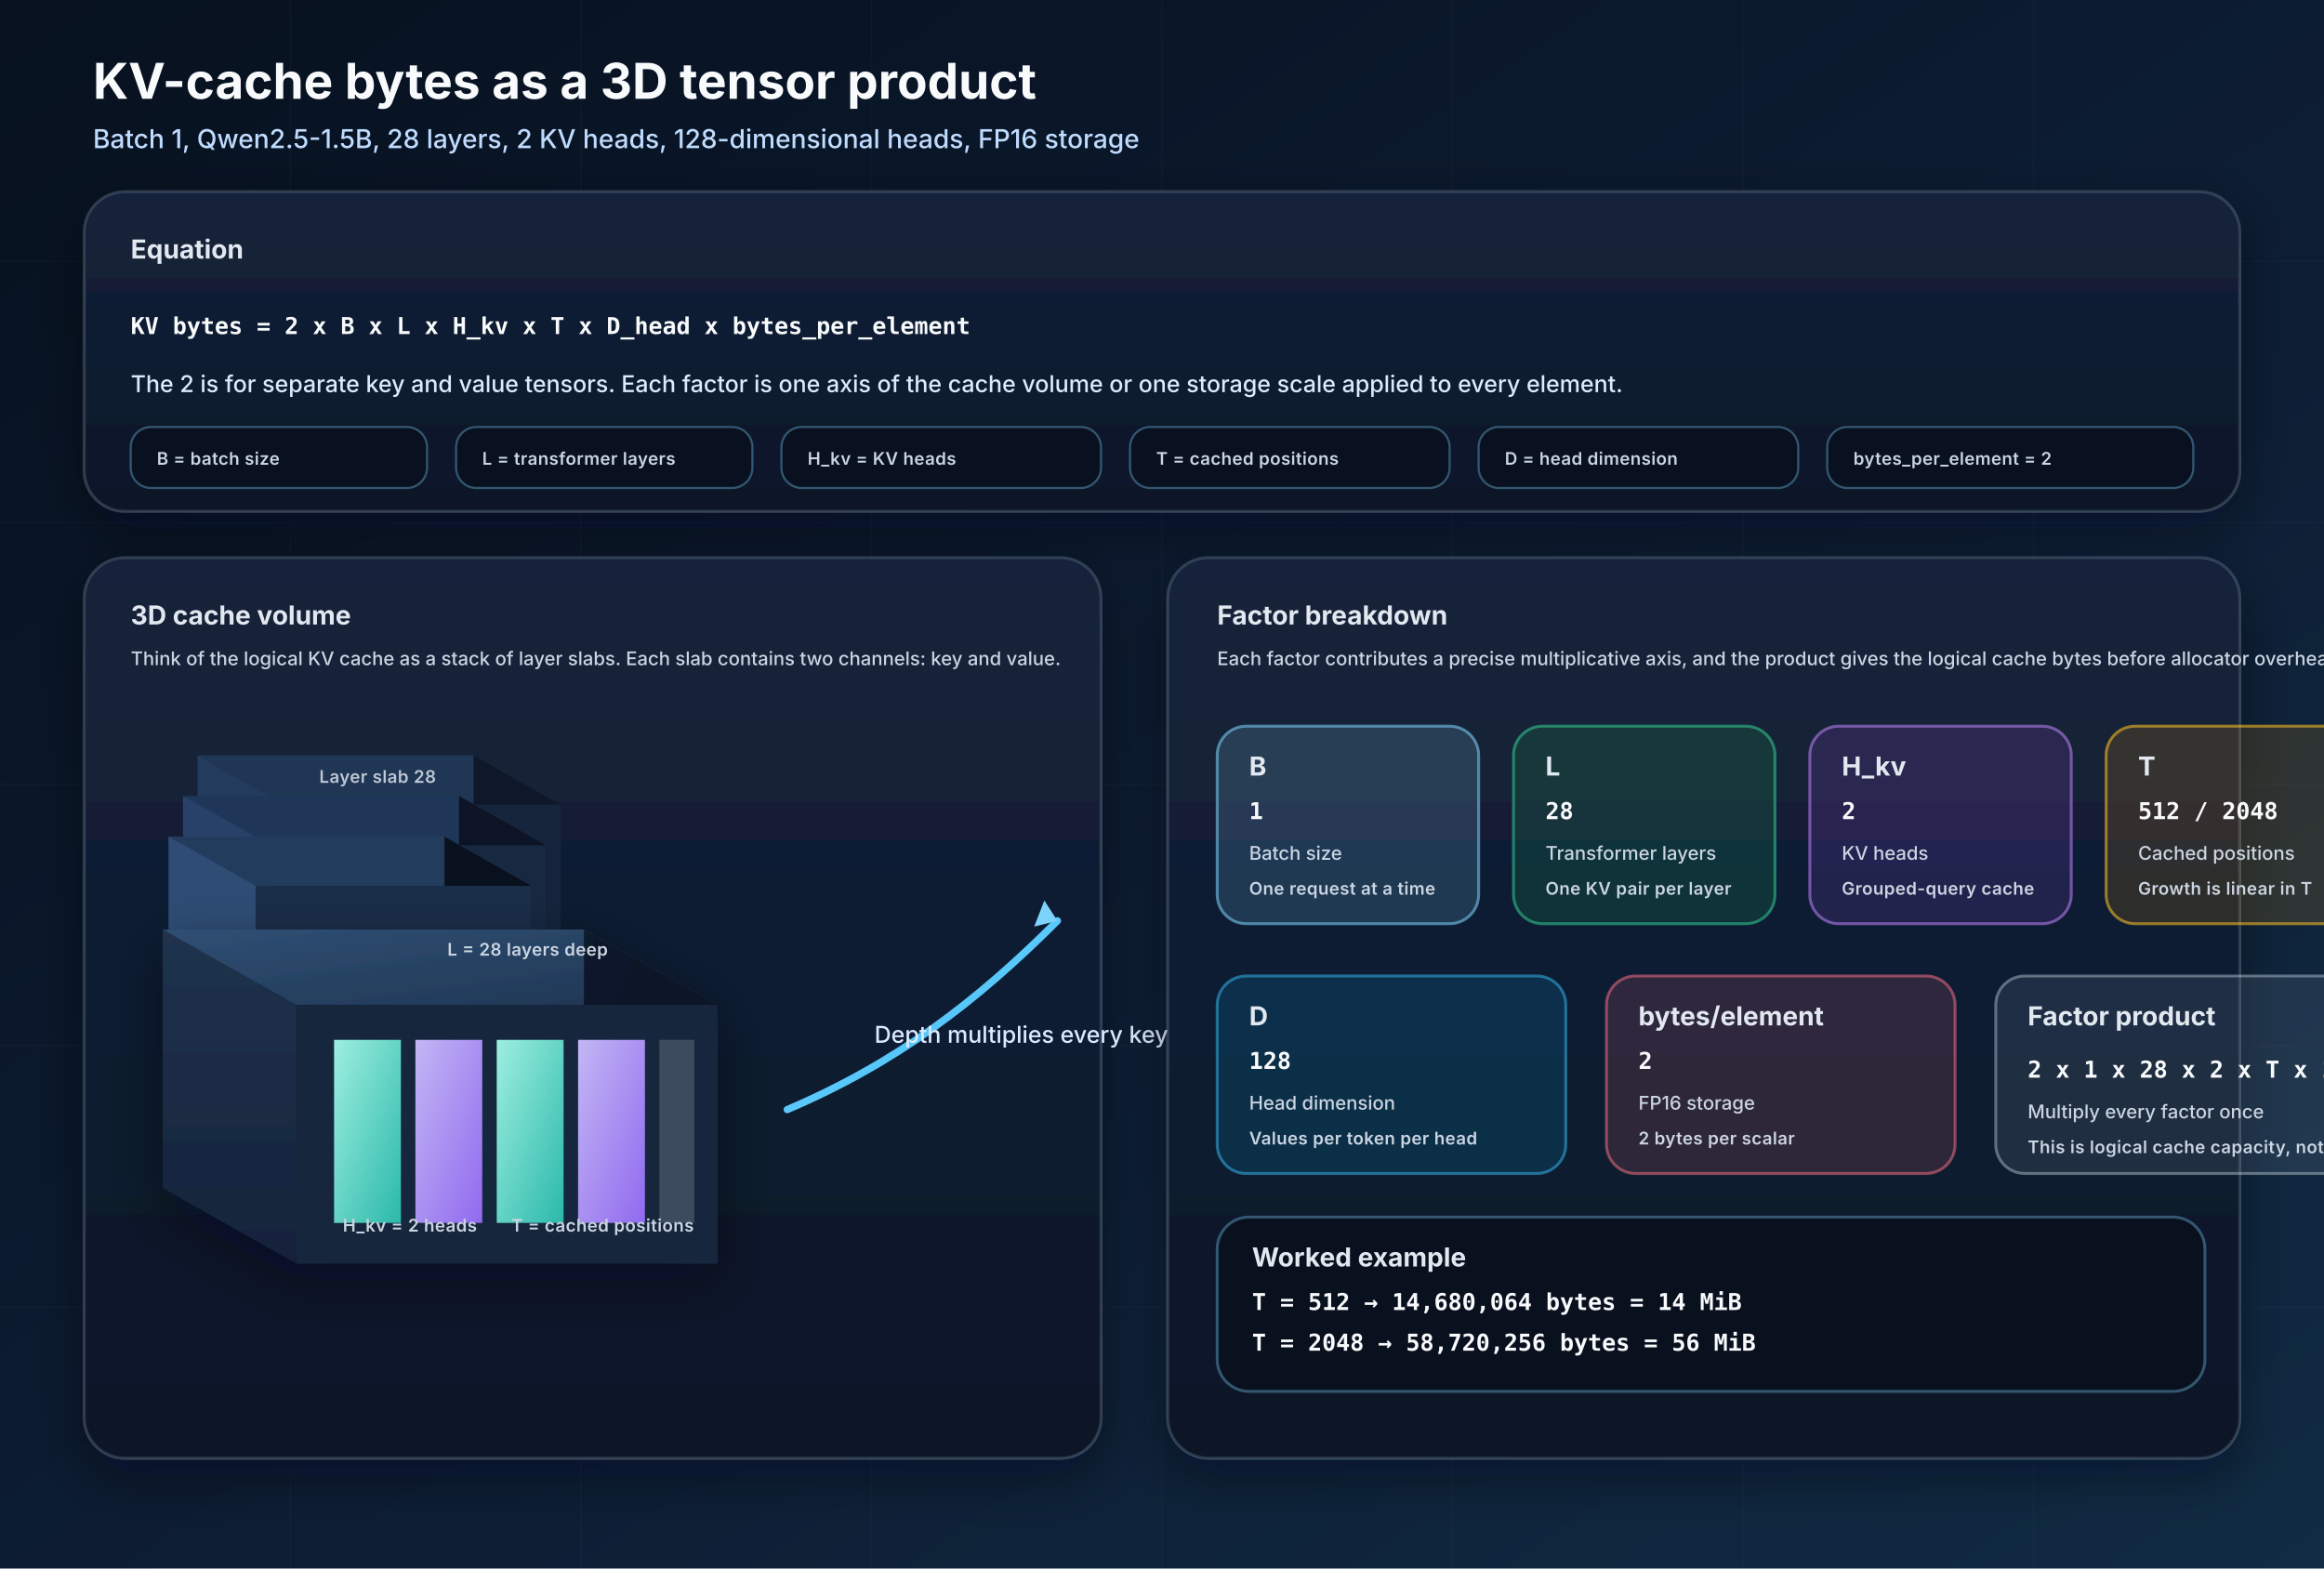
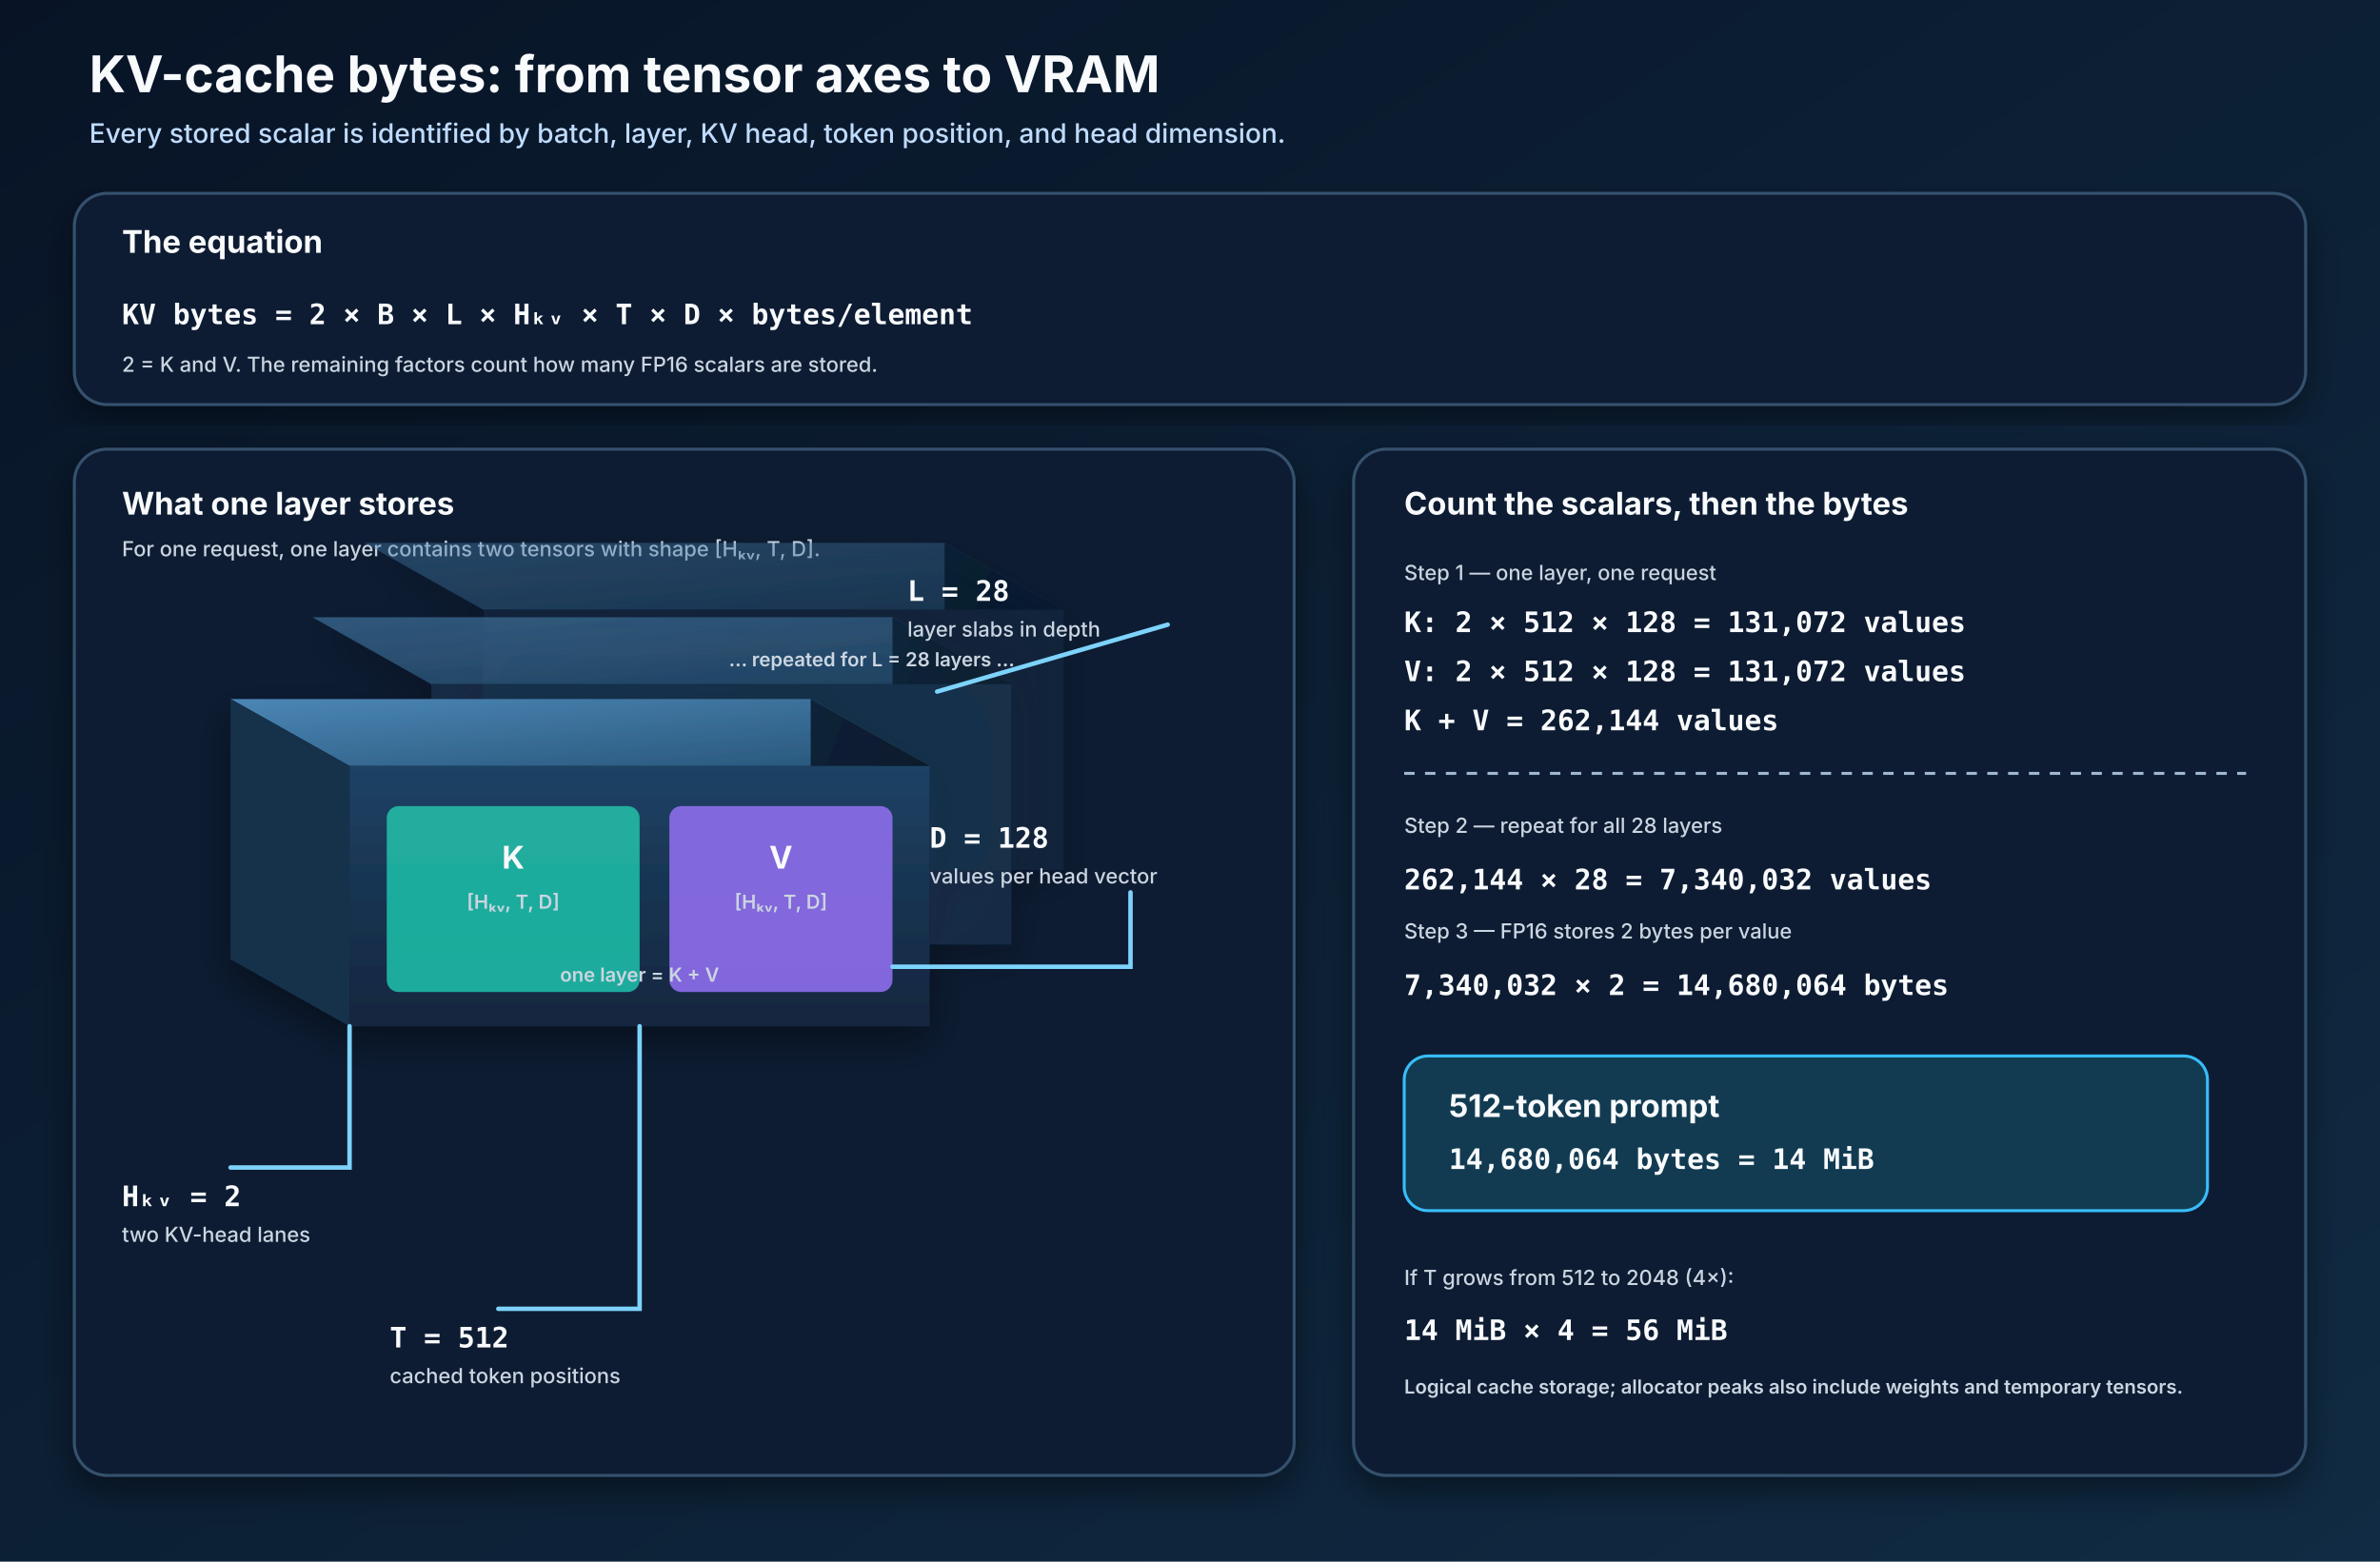
- <svg xmlns="http://www.w3.org/2000/svg" width="1600" height="1080" viewBox="0 0 1600 1080" role="img" aria-labelledby="title desc">
+ <svg xmlns="http://www.w3.org/2000/svg" width="1600" height="1050" viewBox="0 0 1600 1050" role="img" aria-labelledby="title desc">
  <defs>
-     <linearGradient id="bg" x1="0" y1="0" x2="1" y2="1">
-       <stop offset="0%" stop-color="#07111f" />
-       <stop offset="55%" stop-color="#0d1d33" />
-       <stop offset="100%" stop-color="#102b43" />
+     <linearGradient id="bg" x2="1" y2="1">
+       <stop stop-color="#081426" />
+       <stop offset="1" stop-color="#102b43" />
    </linearGradient>
-     <linearGradient id="panel" x1="0" y1="0" x2="0" y2="1">
-       <stop offset="0%" stop-color="#14233a" />
-       <stop offset="100%" stop-color="#0c1627" />
+     <linearGradient id="front" x2="0" y2="1">
+       <stop stop-color="#1e4264" />
+       <stop offset="1" stop-color="#12263f" />
    </linearGradient>
-     <linearGradient id="edge" x1="0" y1="0" x2="1" y2="1">
-       <stop offset="0%" stop-color="#7dd3fc" />
-       <stop offset="100%" stop-color="#38bdf8" />
+     <linearGradient id="top" x2="1" y2="1">
+       <stop stop-color="#4b86b5" />
+       <stop offset="1" stop-color="#275579" />
    </linearGradient>
-     <linearGradient id="gold" x1="0" y1="0" x2="1" y2="1">
-       <stop offset="0%" stop-color="#fde68a" />
-       <stop offset="100%" stop-color="#f59e0b" />
+     <linearGradient id="side" x2="1" y2="1">
+       <stop stop-color="#102238" />
+       <stop offset="1" stop-color="#071321" />
    </linearGradient>
-     <linearGradient id="mint" x1="0" y1="0" x2="1" y2="1">
-       <stop offset="0%" stop-color="#99f6e4" />
-       <stop offset="100%" stop-color="#14b8a6" />
-     </linearGradient>
-     <linearGradient id="violet" x1="0" y1="0" x2="1" y2="1">
-       <stop offset="0%" stop-color="#c4b5fd" />
-       <stop offset="100%" stop-color="#8b5cf6" />
-     </linearGradient>
-     <linearGradient id="coral" x1="0" y1="0" x2="1" y2="1">
-       <stop offset="0%" stop-color="#fecaca" />
-       <stop offset="100%" stop-color="#fb7185" />
-     </linearGradient>
-     <linearGradient id="slabFront" x1="0" y1="0" x2="0" y2="1">
-       <stop offset="0%" stop-color="#20324e" />
-       <stop offset="100%" stop-color="#15233a" />
-     </linearGradient>
-     <linearGradient id="slabTop" x1="0" y1="0" x2="1" y2="1">
-       <stop offset="0%" stop-color="#2f4f74" />
-       <stop offset="100%" stop-color="#1f3552" />
-     </linearGradient>
-     <linearGradient id="slabSide" x1="0" y1="0" x2="1" y2="1">
-       <stop offset="0%" stop-color="#0f1a2b" />
-       <stop offset="100%" stop-color="#0a1120" />
-     </linearGradient>
-     <filter id="shadow" x="-20%" y="-20%" width="140%" height="140%">
-       <feDropShadow dx="0" dy="12" stdDeviation="18" flood-color="#000814" flood-opacity="0.45" />
+     <filter id="shadow">
+       <feDropShadow dx="0" dy="10" stdDeviation="12" flood-color="#000" flood-opacity=".42" />
    </filter>
    <style>
-       .title { font: 700 34px/1.2 Inter, system-ui, sans-serif; fill: #f8fafc; }
-       .subtitle { font: 500 18px/1.4 Inter, system-ui, sans-serif; fill: #bfdbfe; }
-       .label { font: 700 18px/1.2 Inter, system-ui, sans-serif; fill: #e2e8f0; }
-       .body { font: 500 16px/1.45 Inter, system-ui, sans-serif; fill: #dbeafe; }
-       .mono { font: 700 16px/1.3 "SFMono-Regular", Menlo, Consolas, monospace; fill: #f8fafc; }
-       .small { font: 500 13px/1.35 Inter, system-ui, sans-serif; fill: #cbd5e1; }
-       .tiny { font: 600 12px/1.2 Inter, system-ui, sans-serif; fill: #cbd5e1; letter-spacing: .02em; }
-       .panel { fill: url(#panel); stroke: rgba(148, 163, 184, 0.24); stroke-width: 2; rx: 28; }
-       .grid { stroke: rgba(148, 163, 184, 0.12); stroke-width: 1; }
-       .outline { stroke: rgba(125, 211, 252, 0.55); stroke-width: 2.25; fill: none; }
-       .callout { fill: rgba(8, 15, 28, 0.72); stroke: rgba(125, 211, 252, 0.35); stroke-width: 1.5; rx: 14; }
+       .title{font:700 34px Inter,system-ui,sans-serif;fill:#f8fafc}.sub{font:500 18px Inter,system-ui,sans-serif;fill:#bfdbfe}
+       .h{font:700 21px Inter,system-ui,sans-serif;fill:#f8fafc}.body{font:500 16px Inter,system-ui,sans-serif;fill:#dbeafe}
+       .mono{font:700 19px 'SFMono-Regular',Menlo,monospace;fill:#f8fafc}.small{font:500 14px Inter,system-ui,sans-serif;fill:#cbd5e1}
+       .tiny{font:600 13px Inter,system-ui,sans-serif;fill:#cbd5e1}.panel{fill:#0e1d31;stroke:#35516d;stroke-width:2}
+       .line{stroke:#7dd3fc;stroke-width:3;fill:none;stroke-linecap:round}.dash{stroke:#9fb8cf;stroke-width:2;stroke-dasharray:7 7;fill:none}
    </style>
  </defs>
-   <rect width="1600" height="1080" fill="url(#bg)" />
-   <g opacity="0.28">
-     <path class="grid" d="M0 180 H1600" />
-     <path class="grid" d="M0 360 H1600" />
-     <path class="grid" d="M0 540 H1600" />
-     <path class="grid" d="M0 720 H1600" />
-     <path class="grid" d="M0 900 H1600" />
-     <path class="grid" d="M200 0 V1080" />
-     <path class="grid" d="M400 0 V1080" />
-     <path class="grid" d="M600 0 V1080" />
-     <path class="grid" d="M800 0 V1080" />
-     <path class="grid" d="M1000 0 V1080" />
-     <path class="grid" d="M1200 0 V1080" />
-     <path class="grid" d="M1400 0 V1080" />
+   <rect width="1600" height="1050" fill="url(#bg)" />
+   <text x="60" y="62" class="title">KV-cache bytes: from tensor axes to VRAM</text>
+   <text x="60" y="96" class="sub">Every stored scalar is identified by batch, layer, KV head, token position, and head dimension.</text>
+   <rect x="50" y="130" width="1500" height="142" rx="22" class="panel" filter="url(#shadow)" />
+   <text x="82" y="170" class="h">The equation</text>
+   <text x="82" y="218" class="mono">KV bytes = 2 × B × L × Hₖᵥ × T × D × bytes/element</text>
+   <text x="82" y="250" class="small">2 = K and V. The remaining factors count how many FP16 scalars are stored.</text>
+   <rect x="50" y="302" width="820" height="690" rx="22" class="panel" filter="url(#shadow)" />
+   <text x="82" y="346" class="h">What one layer stores</text>
+   <text x="82" y="374" class="small">For one request, one layer contains two tensors with shape [Hₖᵥ, T, D].</text>
+   <g transform="translate(155 470)" filter="url(#shadow)">
+     <g opacity=".38" transform="translate(90 -105)">
+       <polygon points="0,0 390,0 470,45 80,45" fill="url(#top)" />
+       <polygon points="390,0 470,45 470,220 390,175" fill="url(#side)" />
+       <polygon points="80,45 470,45 470,220 80,220" fill="#19314d" />
+     </g>
+     <g opacity=".55" transform="translate(55 -55)">
+       <polygon points="0,0 390,0 470,45 80,45" fill="url(#top)" />
+       <polygon points="390,0 470,45 470,220 390,175" fill="url(#side)" />
+       <polygon points="80,45 470,45 470,220 80,220" fill="#1b3856" />
+     </g>
+     <text x="335" y="-22" class="tiny">… repeated for L = 28 layers …</text>
+     <polygon points="0,0 390,0 470,45 80,45" fill="url(#top)" />
+     <polygon points="390,0 470,45 470,220 390,175" fill="url(#side)" />
+     <polygon points="0,0 80,45 80,220 0,175" fill="#17304b" />
+     <polygon points="80,45 470,45 470,220 80,220" fill="url(#front)" />
+     <rect x="105" y="72" width="170" height="125" rx="8" fill="#20b9a5" opacity=".9" />
+     <rect x="295" y="72" width="150" height="125" rx="8" fill="#8b6be8" opacity=".92" />
+     <text x="190" y="114" text-anchor="middle" class="h">K</text>
+     <text x="190" y="141" text-anchor="middle" class="tiny">[Hₖᵥ, T, D]</text>
+     <text x="370" y="114" text-anchor="middle" class="h">V</text>
+     <text x="370" y="141" text-anchor="middle" class="tiny">[Hₖᵥ, T, D]</text>
+     <text x="275" y="190" text-anchor="middle" class="tiny">one layer = K + V</text>
  </g>
-   <text x="64" y="68" class="title">KV-cache bytes as a 3D tensor product</text>
-   <text x="64" y="102" class="subtitle">Batch 1, Qwen2.5-1.5B, 28 layers, 2 KV heads, 128-dimensional heads, FP16 storage</text>
-   <rect x="58" y="132" width="1484" height="220" class="panel" filter="url(#shadow)" />
-   <text x="90" y="178" class="label">Equation</text>
-   <text x="90" y="230" class="mono">KV bytes = 2 x B x L x H_kv x T x D_head x bytes_per_element</text>
-   <text x="90" y="270" class="body">The 2 is for separate key and value tensors. Each factor is one axis of the cache volume or one storage scale applied to every element.</text>
-   <g transform="translate(90 294)">
-     <rect x="0" y="0" width="204" height="42" class="callout" />
-     <text x="18" y="26" class="tiny">B = batch size</text>
-     <rect x="224" y="0" width="204" height="42" class="callout" />
-     <text x="242" y="26" class="tiny">L = transformer layers</text>
-     <rect x="448" y="0" width="220" height="42" class="callout" />
-     <text x="466" y="26" class="tiny">H_kv = KV heads</text>
-     <rect x="688" y="0" width="220" height="42" class="callout" />
-     <text x="706" y="26" class="tiny">T = cached positions</text>
-     <rect x="928" y="0" width="220" height="42" class="callout" />
-     <text x="946" y="26" class="tiny">D = head dimension</text>
-     <rect x="1168" y="0" width="252" height="42" class="callout" />
-     <text x="1186" y="26" class="tiny">bytes_per_element = 2</text>
-   </g>
-   <rect x="58" y="384" width="700" height="620" class="panel" filter="url(#shadow)" />
-   <text x="90" y="430" class="label">3D cache volume</text>
-   <text x="90" y="458" class="small">Think of the logical KV cache as a stack of layer slabs. Each slab contains two channels: key and value.</text>
-   <g transform="translate(112 520)">
-     <g opacity="0.92">
-       <g transform="translate(24 0)">
-         <polygon points="0,0 190,0 250,34 60,34" fill="#1f3757" />
-         <polygon points="190,0 250,34 250,150 190,116" fill="#0d1728" />
-         <polygon points="0,0 60,34 60,150 0,116" fill="#243d60" />
-         <polygon points="60,34 250,34 250,150 60,150" fill="#16253d" />
-         <text x="124" y="19" text-anchor="middle" class="tiny">Layer slab 28</text>
-       </g>
-       <g transform="translate(14 28)">
-         <polygon points="0,0 190,0 250,34 60,34" fill="#20385b" />
-         <polygon points="190,0 250,34 250,150 190,116" fill="#0b1424" />
-         <polygon points="0,0 60,34 60,150 0,116" fill="#29446c" />
-         <polygon points="60,34 250,34 250,150 60,150" fill="#182942" />
-       </g>
-       <g transform="translate(4 56)">
-         <polygon points="0,0 190,0 250,34 60,34" fill="#243f62" />
-         <polygon points="190,0 250,34 250,150 190,116" fill="#09101c" />
-         <polygon points="0,0 60,34 60,150 0,116" fill="#31507a" />
-         <polygon points="60,34 250,34 250,150 60,150" fill="#1b2f4b" />
-       </g>
-     </g>
-     <g transform="translate(0 120)" filter="url(#shadow)">
-       <polygon points="0,0 290,0 382,52 92,52" fill="url(#slabTop)" />
-       <polygon points="290,0 382,52 382,230 290,178" fill="url(#slabSide)" />
-       <polygon points="0,0 92,52 92,230 0,178" fill="url(#slabFront)" />
-       <polygon points="92,52 382,52 382,230 92,230" fill="#17273e" />
-       <g>
-         <rect x="118" y="76" width="46" height="126" fill="url(#mint)" opacity="0.95" />
-         <rect x="174" y="76" width="46" height="126" fill="url(#violet)" opacity="0.95" />
-         <rect x="230" y="76" width="46" height="126" fill="url(#mint)" opacity="0.95" />
-         <rect x="286" y="76" width="46" height="126" fill="url(#violet)" opacity="0.95" />
-         <rect x="342" y="76" width="24" height="126" fill="rgba(255,255,255,0.08)" />
-       </g>
-       <g fill="rgba(255,255,255,0.1)">
-         <rect x="118" y="76" width="46" height="126" />
-         <rect x="174" y="76" width="46" height="126" />
-         <rect x="230" y="76" width="46" height="126" />
-         <rect x="286" y="76" width="46" height="126" />
-         <rect x="342" y="76" width="24" height="126" />
-       </g>
-       <text x="196" y="18" class="tiny">L = 28 layers deep</text>
-       <text x="124" y="208" class="tiny">H_kv = 2 heads</text>
-       <text x="240" y="208" class="tiny">T = cached positions</text>
-     </g>
-     <path d="M430 244 C505 212, 560 170, 616 114" stroke="url(#edge)" stroke-width="5" fill="none" stroke-linecap="round" />
-     <polygon points="616,114 600,118 607,100" fill="#7dd3fc" />
-     <text x="490" y="198" class="body">Depth multiplies every key and value slice by the layer count</text>
-   </g>
-   <rect x="804" y="384" width="738" height="620" class="panel" filter="url(#shadow)" />
-   <text x="838" y="430" class="label">Factor breakdown</text>
-   <text x="838" y="458" class="small">Each factor contributes a precise multiplicative axis, and the product gives the logical cache bytes before allocator overhead.</text>
-   <g transform="translate(838 500)">
-     <g>
-       <rect x="0" y="0" width="180" height="136" rx="20" fill="rgba(125,211,252,0.16)" stroke="rgba(125,211,252,0.55)" stroke-width="2" />
-       <text x="22" y="34" class="label">B</text>
-       <text x="22" y="64" class="mono">1</text>
-       <text x="22" y="92" class="small">Batch size</text>
-       <text x="22" y="116" class="tiny">One request at a time</text>
-     </g>
-     <g transform="translate(204 0)">
-       <rect x="0" y="0" width="180" height="136" rx="20" fill="rgba(34,197,94,0.14)" stroke="rgba(52,211,153,0.52)" stroke-width="2" />
-       <text x="22" y="34" class="label">L</text>
-       <text x="22" y="64" class="mono">28</text>
-       <text x="22" y="92" class="small">Transformer layers</text>
-       <text x="22" y="116" class="tiny">One KV pair per layer</text>
-     </g>
-     <g transform="translate(408 0)">
-       <rect x="0" y="0" width="180" height="136" rx="20" fill="rgba(168,85,247,0.14)" stroke="rgba(192,132,252,0.54)" stroke-width="2" />
-       <text x="22" y="34" class="label">H_kv</text>
-       <text x="22" y="64" class="mono">2</text>
-       <text x="22" y="92" class="small">KV heads</text>
-       <text x="22" y="116" class="tiny">Grouped-query cache</text>
-     </g>
-     <g transform="translate(612 0)">
-       <rect x="0" y="0" width="180" height="136" rx="20" fill="rgba(245,158,11,0.14)" stroke="rgba(251,191,36,0.56)" stroke-width="2" />
-       <text x="22" y="34" class="label">T</text>
-       <text x="22" y="64" class="mono">512 / 2048</text>
-       <text x="22" y="92" class="small">Cached positions</text>
-       <text x="22" y="116" class="tiny">Growth is linear in T</text>
-     </g>
-     <g transform="translate(0 172)">
-       <rect x="0" y="0" width="240" height="136" rx="20" fill="rgba(14,165,233,0.14)" stroke="rgba(56,189,248,0.5)" stroke-width="2" />
-       <text x="22" y="34" class="label">D</text>
-       <text x="22" y="64" class="mono">128</text>
-       <text x="22" y="92" class="small">Head dimension</text>
-       <text x="22" y="116" class="tiny">Values per token per head</text>
-     </g>
-     <g transform="translate(268 172)">
-       <rect x="0" y="0" width="240" height="136" rx="20" fill="rgba(251,113,133,0.14)" stroke="rgba(251,113,133,0.52)" stroke-width="2" />
-       <text x="22" y="34" class="label">bytes/element</text>
-       <text x="22" y="64" class="mono">2</text>
-       <text x="22" y="92" class="small">FP16 storage</text>
-       <text x="22" y="116" class="tiny">2 bytes per scalar</text>
-     </g>
-     <g transform="translate(536 172)">
-       <rect x="0" y="0" width="258" height="136" rx="20" fill="rgba(148,163,184,0.14)" stroke="rgba(203,213,225,0.42)" stroke-width="2" />
-       <text x="22" y="34" class="label">Factor product</text>
-       <text x="22" y="70" class="mono">2 x 1 x 28 x 2 x T x 128 x 2</text>
-       <text x="22" y="98" class="small">Multiply every factor once</text>
-       <text x="22" y="122" class="tiny">This is logical cache capacity, not allocator reserve</text>
-     </g>
-   </g>
-   <g transform="translate(838 838)">
-     <rect x="0" y="0" width="680" height="120" rx="22" fill="rgba(8,15,28,0.78)" stroke="rgba(125,211,252,0.35)" stroke-width="2" />
-     <text x="24" y="34" class="label">Worked example</text>
-     <text x="24" y="64" class="mono">T = 512  →  14,680,064 bytes  = 14 MiB</text>
-     <text x="24" y="92" class="mono">T = 2048 →  58,720,256 bytes  = 56 MiB</text>
-   </g>
+   <path d="M235 690 L235 785 L155 785" class="line" />
+   <text x="82" y="811" class="mono">Hₖᵥ = 2</text>
+   <text x="82" y="835" class="small">two KV-head lanes</text>
+   <path d="M430 690 L430 880 L335 880" class="line" />
+   <text x="262" y="906" class="mono">T = 512</text>
+   <text x="262" y="930" class="small">cached token positions</text>
+   <path d="M600 650 L760 650 L760 600" class="line" />
+   <text x="625" y="570" class="mono">D = 128</text>
+   <text x="625" y="594" class="small">values per head vector</text>
+   <path d="M630 465 L785 420" class="line" />
+   <text x="610" y="404" class="mono">L = 28</text>
+   <text x="610" y="428" class="small">layer slabs in depth</text>
+   <rect x="910" y="302" width="640" height="690" rx="22" class="panel" filter="url(#shadow)" />
+   <text x="944" y="346" class="h">Count the scalars, then the bytes</text>
+   <text x="944" y="390" class="small">Step 1 — one layer, one request</text>
+   <text x="944" y="425" class="mono">K: 2 × 512 × 128 = 131,072 values</text>
+   <text x="944" y="458" class="mono">V: 2 × 512 × 128 = 131,072 values</text>
+   <text x="944" y="491" class="mono">K + V = 262,144 values</text>
+   <path d="M944 520 H1510" class="dash" />
+   <text x="944" y="560" class="small">Step 2 — repeat for all 28 layers</text>
+   <text x="944" y="598" class="mono">262,144 × 28 = 7,340,032 values</text>
+   <text x="944" y="631" class="small">Step 3 — FP16 stores 2 bytes per value</text>
+   <text x="944" y="669" class="mono">7,340,032 × 2 = 14,680,064 bytes</text>
+   <rect x="944" y="710" width="540" height="104" rx="16" fill="#123b52" stroke="#38bdf8" stroke-width="2" />
+   <text x="974" y="751" class="h">512-token prompt</text>
+   <text x="974" y="786" class="mono">14,680,064 bytes = 14 MiB</text>
+   <text x="944" y="864" class="small">If T grows from 512 to 2048 (4×):</text>
+   <text x="944" y="901" class="mono">14 MiB × 4 = 56 MiB</text>
+   <text x="944" y="937" class="tiny">Logical cache storage; allocator peaks also include weights and temporary tensors.</text>
</svg>
